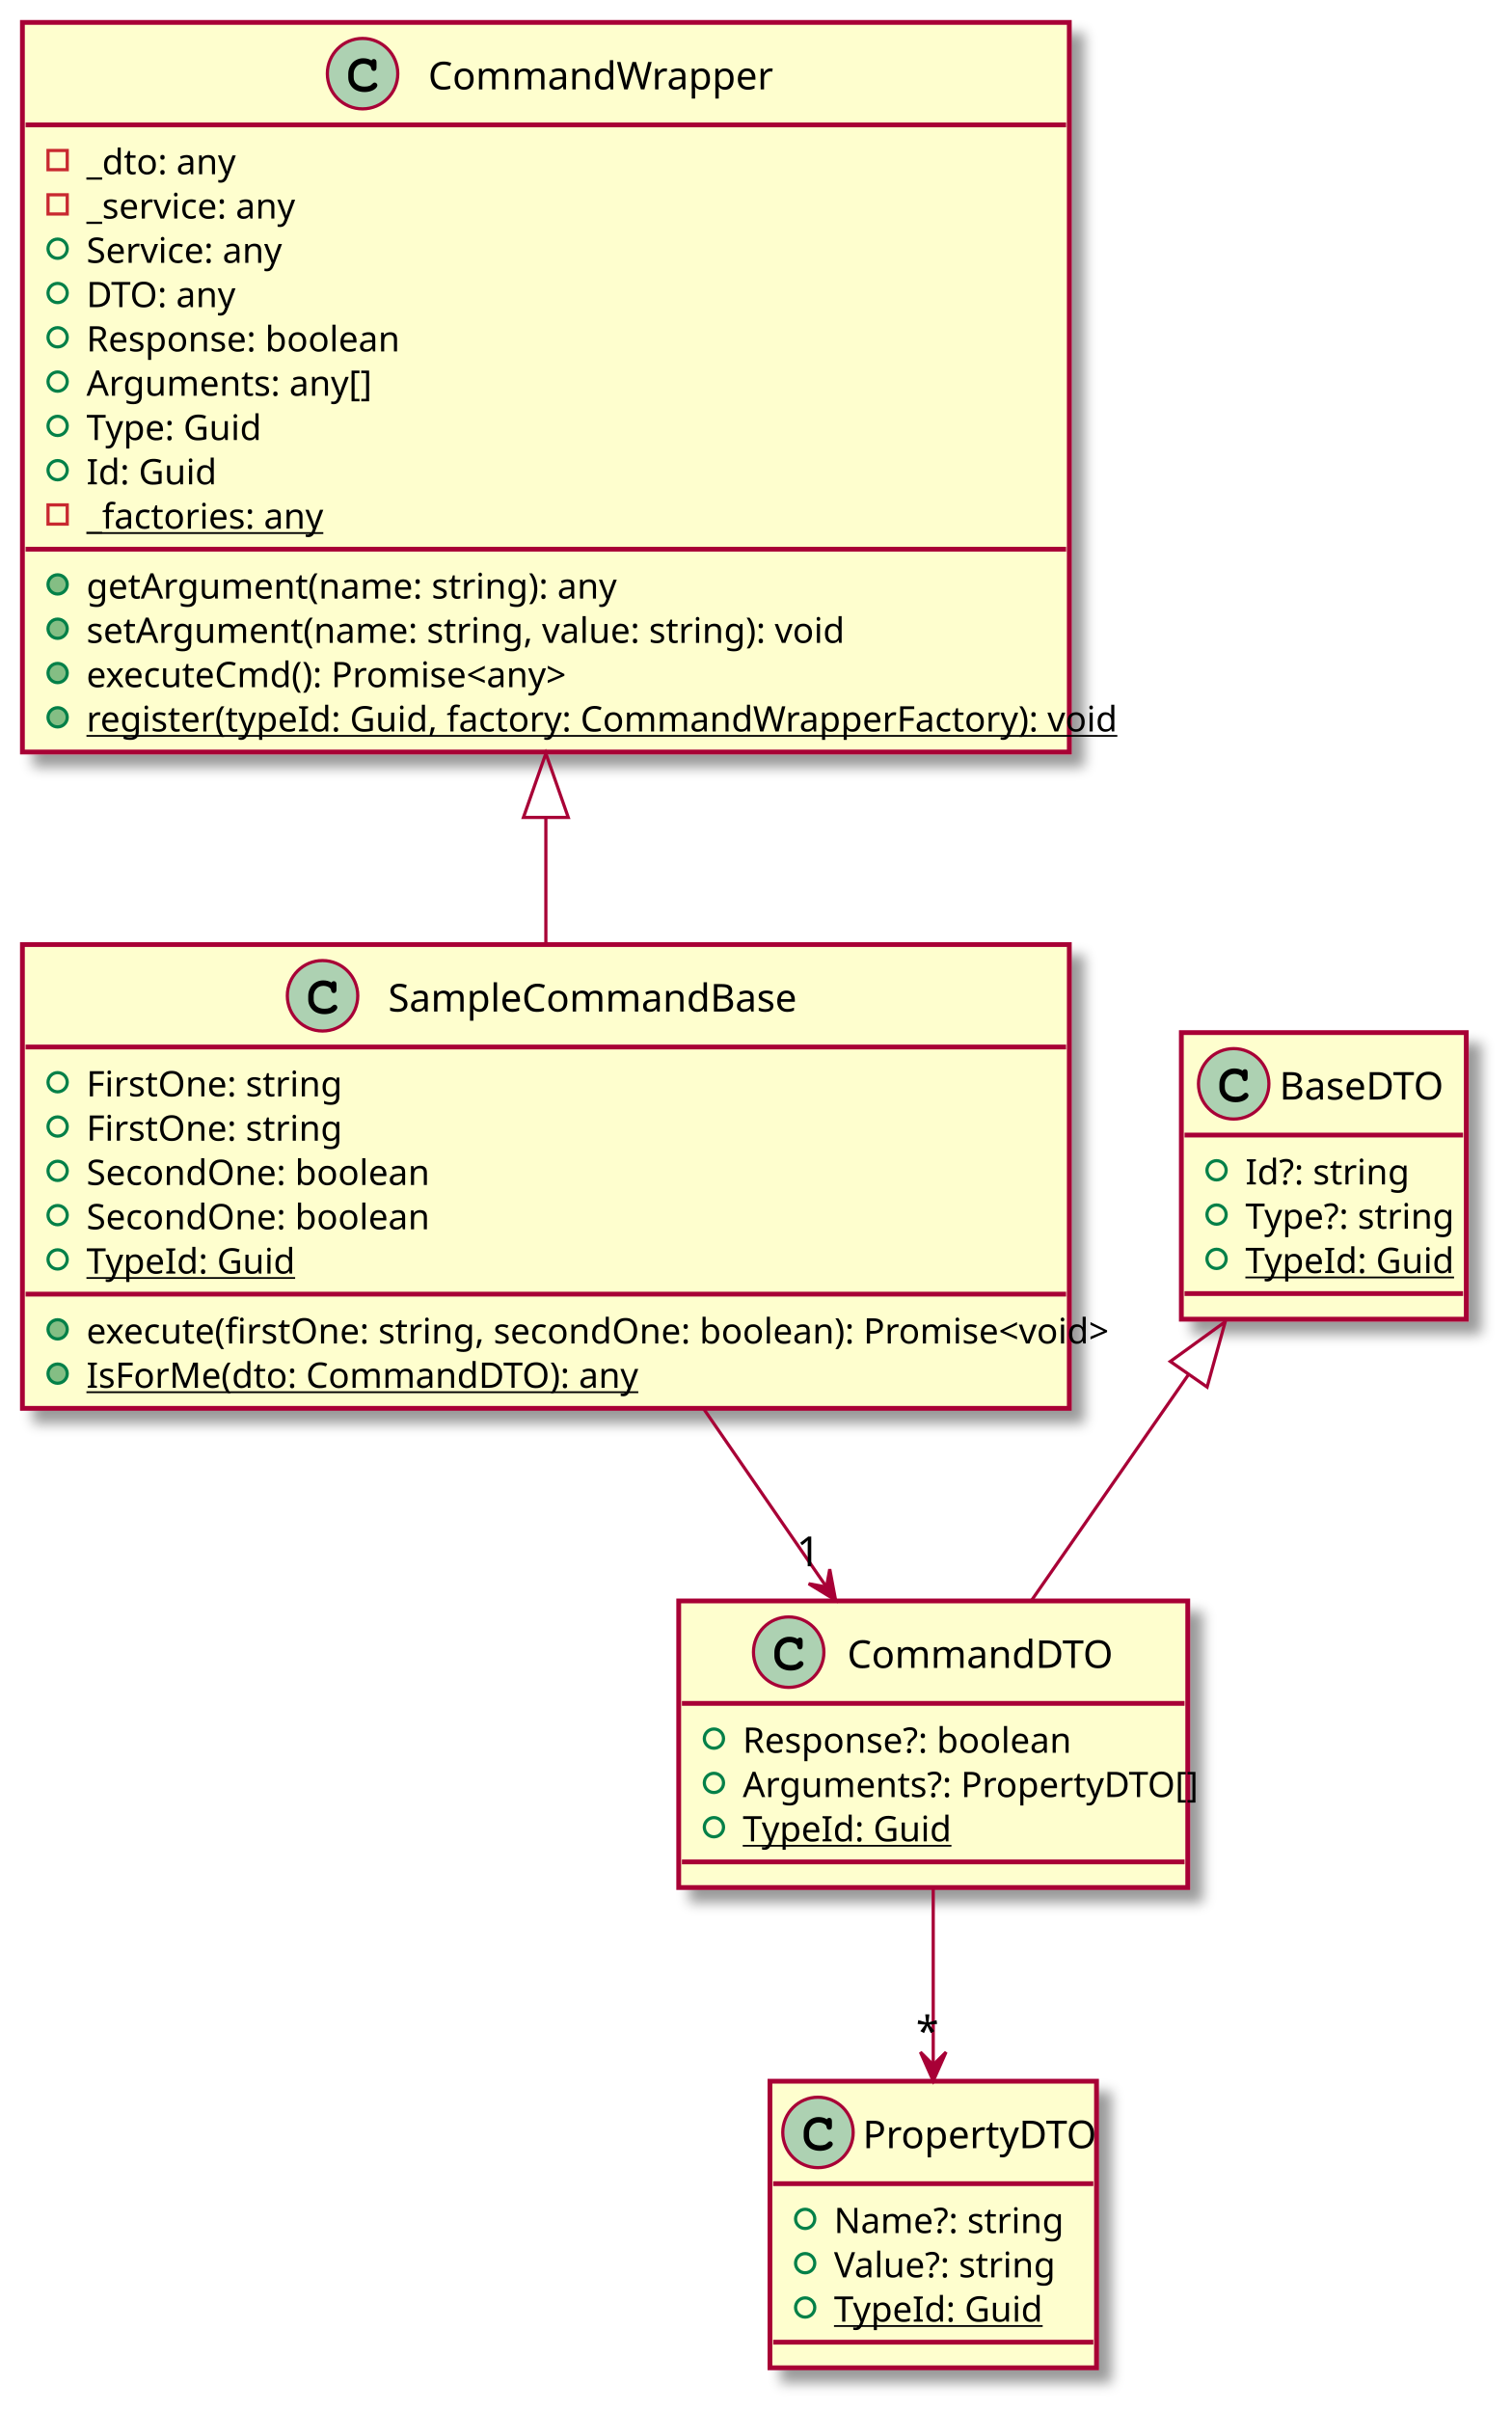
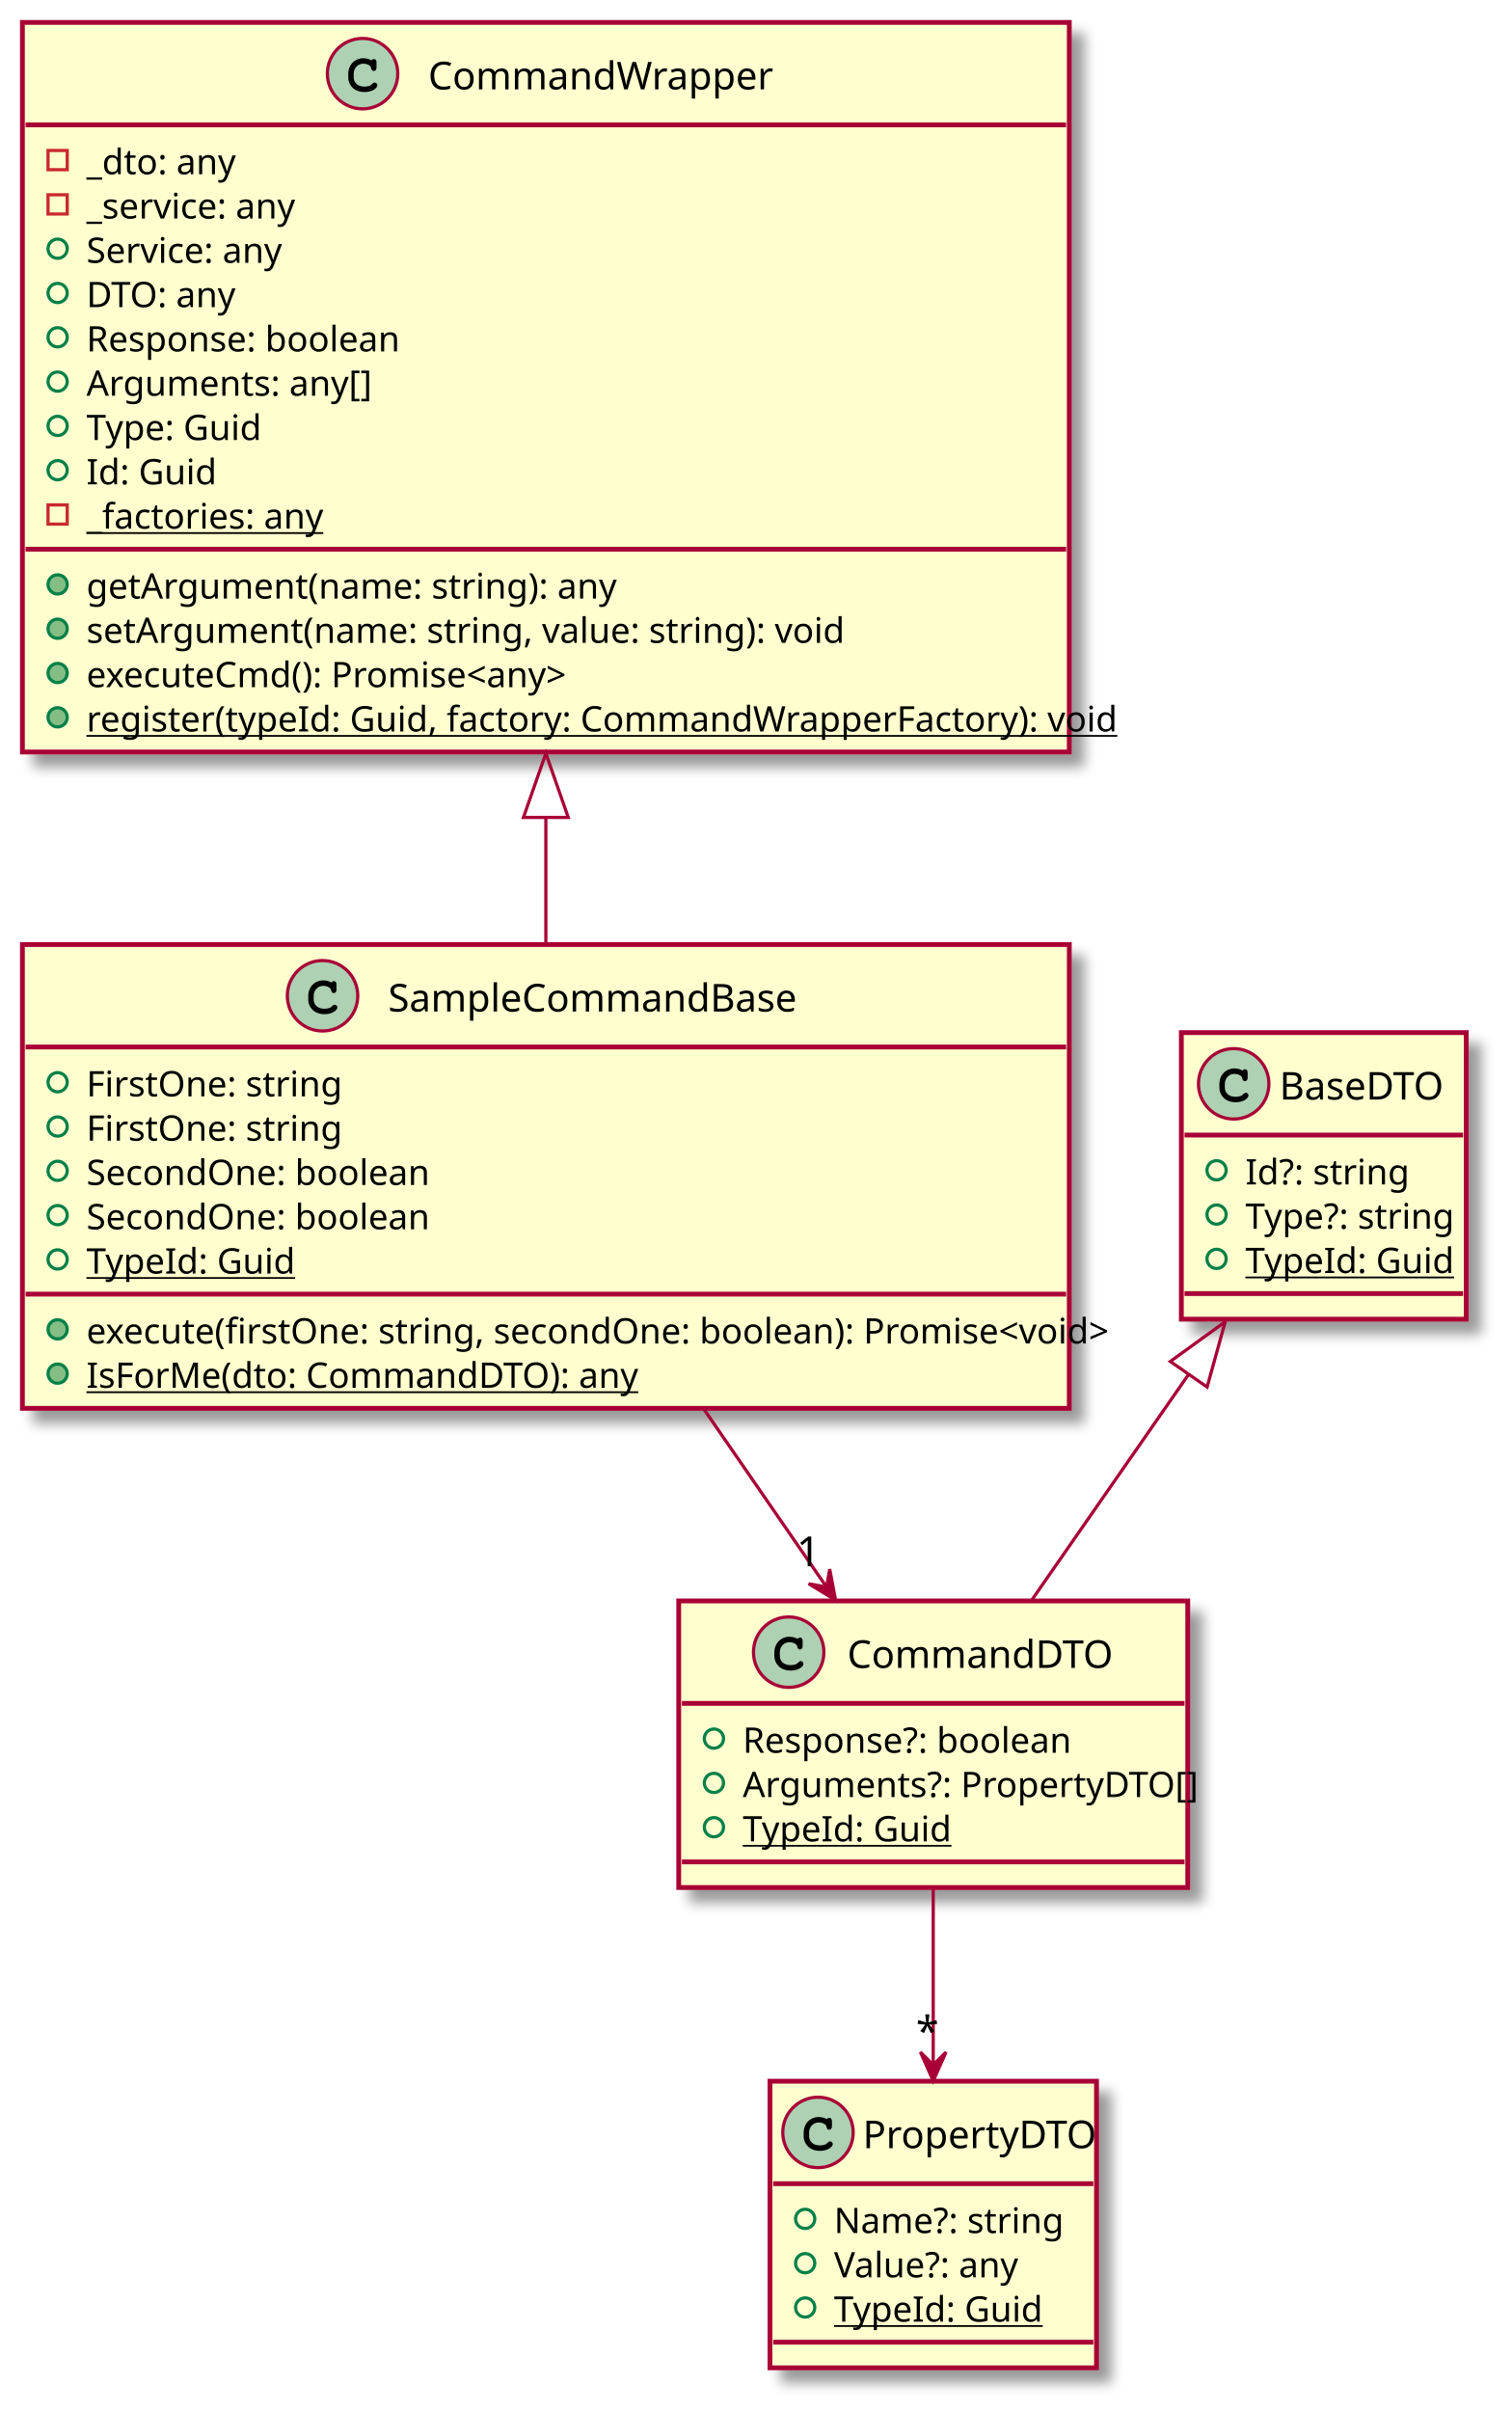
<svg xmlns="http://www.w3.org/2000/svg" contentScriptType="application/ecmascript" contentStyleType="text/css" height="753px" preserveAspectRatio="none" style="width:472px;height:753px;background:#FFFFFF;" version="1.1" viewBox="0 0 472 753" width="472px" zoomAndPan="magnify">
  <defs>
-     <filter height="300%" id="f1ogijegpr66ue" width="300%" x="-1" y="-1">
+     <filter height="300%" id="fpsvw3zdbi3ib" width="300%" x="-1" y="-1">
      <feGaussianBlur result="blurOut" stdDeviation="2.0" />
      <feColorMatrix in="blurOut" result="blurOut2" type="matrix" values="0 0 0 0 0 0 0 0 0 0 0 0 0 0 0 0 0 0 .4 0" />
      <feOffset dx="4.0" dy="4.0" in="blurOut2" result="blurOut3" />
      <feBlend in="SourceGraphic" in2="blurOut3" mode="normal" />
    </filter>
  </defs>
  <g>
-     <rect codeLine="1" fill="#FEFECE" filter="url(#f1ogijegpr66ue)" height="227.867" id="CommandWrapper" style="stroke:#A80036;stroke-width:1.5;" width="327" x="7" y="7" />
+     <rect codeLine="1" fill="#FEFECE" filter="url(#fpsvw3zdbi3ib)" height="227.867" id="CommandWrapper" style="stroke:#A80036;stroke-width:1.5;" width="327" x="7" y="7" />
    <ellipse cx="113.25" cy="23" fill="#ADD1B2" rx="11" ry="11" style="stroke:#A80036;stroke-width:1.0;" />
-     <path d="M116.016,18.875 Q116.172,18.656 116.359,18.547 Q116.547,18.438 116.766,18.438 Q117.141,18.438 117.375,18.695 Q117.609,18.953 117.609,19.562 L117.609,21.016 Q117.609,21.625 117.375,21.891 Q117.141,22.156 116.766,22.156 Q116.422,22.156 116.219,21.953 Q116.016,21.766 115.906,21.25 Q115.859,20.891 115.672,20.703 Q115.344,20.328 114.734,20.109 Q114.125,19.891 113.5,19.891 Q112.734,19.891 112.102,20.219 Q111.469,20.547 110.977,21.297 Q110.484,22.047 110.484,23.078 L110.484,24.172 Q110.484,25.406 111.375,26.227 Q112.266,27.047 113.859,27.047 Q114.797,27.047 115.453,26.797 Q115.844,26.641 116.266,26.203 Q116.531,25.938 116.68,25.859 Q116.828,25.781 117.031,25.781 Q117.359,25.781 117.617,26.039 Q117.875,26.297 117.875,26.641 Q117.875,26.984 117.531,27.391 Q117.031,27.969 116.234,28.297 Q115.156,28.75 113.859,28.75 Q112.344,28.75 111.141,28.125 Q110.156,27.625 109.469,26.555 Q108.781,25.484 108.781,24.203 L108.781,23.047 Q108.781,21.719 109.398,20.57 Q110.016,19.422 111.109,18.805 Q112.203,18.188 113.438,18.188 Q114.172,18.188 114.82,18.352 Q115.469,18.516 116.016,18.875 Z " fill="#000000" />
+     <path d="M116.016,18.875 Q116.172,18.656 116.359,18.547 Q116.547,18.438 116.766,18.438 Q117.141,18.438 117.375,18.703 Q117.609,18.953 117.609,19.562 L117.609,21.016 Q117.609,21.625 117.375,21.891 Q117.141,22.156 116.766,22.156 Q116.422,22.156 116.219,21.953 Q116.016,21.766 115.906,21.25 Q115.859,20.891 115.672,20.703 Q115.344,20.328 114.734,20.109 Q114.125,19.891 113.5,19.891 Q112.734,19.891 112.094,20.219 Q111.469,20.547 110.969,21.297 Q110.484,22.047 110.484,23.078 L110.484,24.172 Q110.484,25.406 111.375,26.234 Q112.266,27.047 113.859,27.047 Q114.797,27.047 115.453,26.797 Q115.844,26.641 116.266,26.203 Q116.531,25.938 116.672,25.859 Q116.828,25.781 117.031,25.781 Q117.359,25.781 117.609,26.047 Q117.875,26.297 117.875,26.641 Q117.875,26.984 117.531,27.391 Q117.031,27.969 116.234,28.297 Q115.156,28.75 113.859,28.75 Q112.344,28.75 111.141,28.125 Q110.156,27.625 109.469,26.562 Q108.781,25.484 108.781,24.203 L108.781,23.047 Q108.781,21.719 109.391,20.578 Q110.016,19.422 111.109,18.812 Q112.203,18.188 113.438,18.188 Q114.172,18.188 114.812,18.359 Q115.469,18.516 116.016,18.875 Z " fill="#000000" />
    <text fill="#000000" font-family="sans-serif" font-size="12" lengthAdjust="spacing" textLength="106" x="133.75" y="27.91">CommandWrapper</text>
    <line style="stroke:#A80036;stroke-width:1.5;" x1="8" x2="333" y1="39" y2="39" />
    <rect fill="none" height="6" style="stroke:#C82930;stroke-width:1.0;" width="6" x="15" y="47" />
    <text fill="#000000" font-family="sans-serif" font-size="11" lengthAdjust="spacing" textLength="45" x="27" y="54.419">_dto: any</text>
    <rect fill="none" height="6" style="stroke:#C82930;stroke-width:1.0;" width="6" x="15" y="60.836" />
    <text fill="#000000" font-family="sans-serif" font-size="11" lengthAdjust="spacing" textLength="66" x="27" y="68.255">_service: any</text>
    <ellipse cx="18" cy="77.672" rx="3" ry="3" style="stroke:#038048;stroke-width:1.0;fill:none;" />
    <text fill="#000000" font-family="sans-serif" font-size="11" lengthAdjust="spacing" textLength="61" x="27" y="82.091">Service: any</text>
    <ellipse cx="18" cy="91.508" rx="3" ry="3" style="stroke:#038048;stroke-width:1.0;fill:none;" />
    <text fill="#000000" font-family="sans-serif" font-size="11" lengthAdjust="spacing" textLength="45" x="27" y="95.927">DTO: any</text>
    <ellipse cx="18" cy="105.344" rx="3" ry="3" style="stroke:#038048;stroke-width:1.0;fill:none;" />
    <text fill="#000000" font-family="sans-serif" font-size="11" lengthAdjust="spacing" textLength="93" x="27" y="109.763">Response: boolean</text>
    <ellipse cx="18" cy="119.18" rx="3" ry="3" style="stroke:#038048;stroke-width:1.0;fill:none;" />
    <text fill="#000000" font-family="sans-serif" font-size="11" lengthAdjust="spacing" textLength="83" x="27" y="123.599">Arguments: any[]</text>
    <ellipse cx="18" cy="133.016" rx="3" ry="3" style="stroke:#038048;stroke-width:1.0;fill:none;" />
    <text fill="#000000" font-family="sans-serif" font-size="11" lengthAdjust="spacing" textLength="52" x="27" y="137.435">Type: Guid</text>
    <ellipse cx="18" cy="146.852" rx="3" ry="3" style="stroke:#038048;stroke-width:1.0;fill:none;" />
    <text fill="#000000" font-family="sans-serif" font-size="11" lengthAdjust="spacing" textLength="36" x="27" y="151.27">Id: Guid</text>
    <rect fill="none" height="6" style="stroke:#C82930;stroke-width:1.0;" width="6" x="15" y="157.688" />
    <text fill="#000000" font-family="sans-serif" font-size="11" lengthAdjust="spacing" text-decoration="underline" textLength="73" x="27" y="165.106">_factories: any</text>
    <line style="stroke:#A80036;stroke-width:1.5;" x1="8" x2="333" y1="171.523" y2="171.523" />
    <ellipse cx="18" cy="182.523" fill="#84BE84" rx="3" ry="3" style="stroke:#038048;stroke-width:1.0;" />
    <text fill="#000000" font-family="sans-serif" font-size="11" lengthAdjust="spacing" textLength="153" x="27" y="186.942">getArgument(name: string): any</text>
    <ellipse cx="18" cy="196.359" fill="#84BE84" rx="3" ry="3" style="stroke:#038048;stroke-width:1.0;" />
    <text fill="#000000" font-family="sans-serif" font-size="11" lengthAdjust="spacing" textLength="220" x="27" y="200.778">setArgument(name: string, value: string): void</text>
    <ellipse cx="18" cy="210.195" fill="#84BE84" rx="3" ry="3" style="stroke:#038048;stroke-width:1.0;" />
    <text fill="#000000" font-family="sans-serif" font-size="11" lengthAdjust="spacing" textLength="142" x="27" y="214.614">executeCmd(): Promise&lt;any&gt;</text>
    <ellipse cx="18" cy="224.031" fill="#84BE84" rx="3" ry="3" style="stroke:#038048;stroke-width:1.0;" />
    <text fill="#000000" font-family="sans-serif" font-size="11" lengthAdjust="spacing" text-decoration="underline" textLength="301" x="27" y="228.45">register(typeId: Guid, factory: CommandWrapperFactory): void</text>
-     <rect codeLine="16" fill="#FEFECE" filter="url(#f1ogijegpr66ue)" height="89.508" id="PropertyDTO" style="stroke:#A80036;stroke-width:1.5;" width="102" x="240.5" y="650" />
+     <rect codeLine="16" fill="#FEFECE" filter="url(#fpsvw3zdbi3ib)" height="89.508" id="PropertyDTO" style="stroke:#A80036;stroke-width:1.5;" width="102" x="240.5" y="650" />
    <ellipse cx="255.5" cy="666" fill="#ADD1B2" rx="11" ry="11" style="stroke:#A80036;stroke-width:1.0;" />
-     <path d="M258.266,661.875 Q258.422,661.656 258.609,661.547 Q258.797,661.438 259.016,661.438 Q259.391,661.438 259.625,661.695 Q259.859,661.953 259.859,662.562 L259.859,664.016 Q259.859,664.625 259.625,664.891 Q259.391,665.156 259.016,665.156 Q258.672,665.156 258.469,664.953 Q258.266,664.766 258.156,664.25 Q258.109,663.891 257.922,663.703 Q257.594,663.328 256.984,663.109 Q256.375,662.891 255.75,662.891 Q254.984,662.891 254.352,663.219 Q253.719,663.547 253.227,664.297 Q252.734,665.047 252.734,666.078 L252.734,667.172 Q252.734,668.406 253.625,669.227 Q254.516,670.047 256.109,670.047 Q257.047,670.047 257.703,669.797 Q258.094,669.641 258.516,669.203 Q258.781,668.938 258.93,668.859 Q259.078,668.781 259.281,668.781 Q259.609,668.781 259.867,669.039 Q260.125,669.297 260.125,669.641 Q260.125,669.984 259.781,670.391 Q259.281,670.969 258.484,671.297 Q257.406,671.75 256.109,671.75 Q254.594,671.75 253.391,671.125 Q252.406,670.625 251.719,669.555 Q251.031,668.484 251.031,667.203 L251.031,666.047 Q251.031,664.719 251.648,663.57 Q252.266,662.422 253.359,661.805 Q254.453,661.188 255.688,661.188 Q256.422,661.188 257.07,661.352 Q257.719,661.516 258.266,661.875 Z " fill="#000000" />
+     <path d="M258.266,661.875 Q258.422,661.656 258.609,661.547 Q258.797,661.438 259.016,661.438 Q259.391,661.438 259.625,661.703 Q259.859,661.953 259.859,662.562 L259.859,664.016 Q259.859,664.625 259.625,664.891 Q259.391,665.156 259.016,665.156 Q258.672,665.156 258.469,664.953 Q258.266,664.766 258.156,664.25 Q258.109,663.891 257.922,663.703 Q257.594,663.328 256.984,663.109 Q256.375,662.891 255.75,662.891 Q254.984,662.891 254.344,663.219 Q253.719,663.547 253.219,664.297 Q252.734,665.047 252.734,666.078 L252.734,667.172 Q252.734,668.406 253.625,669.234 Q254.516,670.047 256.109,670.047 Q257.047,670.047 257.703,669.797 Q258.094,669.641 258.516,669.203 Q258.781,668.938 258.922,668.859 Q259.078,668.781 259.281,668.781 Q259.609,668.781 259.859,669.047 Q260.125,669.297 260.125,669.641 Q260.125,669.984 259.781,670.391 Q259.281,670.969 258.484,671.297 Q257.406,671.75 256.109,671.75 Q254.594,671.75 253.391,671.125 Q252.406,670.625 251.719,669.562 Q251.031,668.484 251.031,667.203 L251.031,666.047 Q251.031,664.719 251.641,663.578 Q252.266,662.422 253.359,661.812 Q254.453,661.188 255.688,661.188 Q256.422,661.188 257.062,661.359 Q257.719,661.516 258.266,661.875 Z " fill="#000000" />
    <text fill="#000000" font-family="sans-serif" font-size="12" lengthAdjust="spacing" textLength="70" x="269.5" y="670.91">PropertyDTO</text>
    <line style="stroke:#A80036;stroke-width:1.5;" x1="241.5" x2="341.5" y1="682" y2="682" />
    <ellipse cx="251.5" cy="693" rx="3" ry="3" style="stroke:#038048;stroke-width:1.0;fill:none;" />
    <text fill="#000000" font-family="sans-serif" font-size="11" lengthAdjust="spacing" textLength="66" x="260.5" y="697.419">Name?: string</text>
    <ellipse cx="251.5" cy="706.836" rx="3" ry="3" style="stroke:#038048;stroke-width:1.0;fill:none;" />
-     <text fill="#000000" font-family="sans-serif" font-size="11" lengthAdjust="spacing" textLength="67" x="260.5" y="711.255">Value?: string</text>
+     <text fill="#000000" font-family="sans-serif" font-size="11" lengthAdjust="spacing" textLength="58" x="260.5" y="711.255">Value?: any</text>
    <ellipse cx="251.5" cy="720.672" rx="3" ry="3" style="stroke:#038048;stroke-width:1.0;fill:none;" />
    <text fill="#000000" font-family="sans-serif" font-size="11" lengthAdjust="spacing" text-decoration="underline" textLength="60" x="260.5" y="725.091">TypeId: Guid</text>
    <line style="stroke:#A80036;stroke-width:1.5;" x1="241.5" x2="341.5" y1="731.508" y2="731.508" />
-     <rect codeLine="21" fill="#FEFECE" filter="url(#f1ogijegpr66ue)" height="89.508" id="BaseDTO" style="stroke:#A80036;stroke-width:1.5;" width="89" x="369" y="322.5" />
+     <rect codeLine="21" fill="#FEFECE" filter="url(#fpsvw3zdbi3ib)" height="89.508" id="BaseDTO" style="stroke:#A80036;stroke-width:1.5;" width="89" x="369" y="322.5" />
    <ellipse cx="385.35" cy="338.5" fill="#ADD1B2" rx="11" ry="11" style="stroke:#A80036;stroke-width:1.0;" />
-     <path d="M388.116,334.375 Q388.272,334.156 388.459,334.047 Q388.647,333.938 388.866,333.938 Q389.241,333.938 389.475,334.195 Q389.709,334.453 389.709,335.062 L389.709,336.516 Q389.709,337.125 389.475,337.391 Q389.241,337.656 388.866,337.656 Q388.522,337.656 388.319,337.453 Q388.116,337.266 388.006,336.75 Q387.959,336.391 387.772,336.203 Q387.444,335.828 386.834,335.609 Q386.225,335.391 385.6,335.391 Q384.834,335.391 384.202,335.719 Q383.569,336.047 383.077,336.797 Q382.584,337.547 382.584,338.578 L382.584,339.672 Q382.584,340.906 383.475,341.727 Q384.366,342.547 385.959,342.547 Q386.897,342.547 387.553,342.297 Q387.944,342.141 388.366,341.703 Q388.631,341.438 388.78,341.359 Q388.928,341.281 389.131,341.281 Q389.459,341.281 389.717,341.539 Q389.975,341.797 389.975,342.141 Q389.975,342.484 389.631,342.891 Q389.131,343.469 388.334,343.797 Q387.256,344.25 385.959,344.25 Q384.444,344.25 383.241,343.625 Q382.256,343.125 381.569,342.055 Q380.881,340.984 380.881,339.703 L380.881,338.547 Q380.881,337.219 381.498,336.07 Q382.116,334.922 383.209,334.305 Q384.303,333.688 385.538,333.688 Q386.272,333.688 386.92,333.852 Q387.569,334.016 388.116,334.375 Z " fill="#000000" />
+     <path d="M388.116,334.375 Q388.272,334.156 388.459,334.047 Q388.647,333.938 388.866,333.938 Q389.241,333.938 389.475,334.203 Q389.709,334.453 389.709,335.062 L389.709,336.516 Q389.709,337.125 389.475,337.391 Q389.241,337.656 388.866,337.656 Q388.522,337.656 388.319,337.453 Q388.116,337.266 388.006,336.75 Q387.959,336.391 387.772,336.203 Q387.444,335.828 386.834,335.609 Q386.225,335.391 385.6,335.391 Q384.834,335.391 384.194,335.719 Q383.569,336.047 383.069,336.797 Q382.584,337.547 382.584,338.578 L382.584,339.672 Q382.584,340.906 383.475,341.734 Q384.366,342.547 385.959,342.547 Q386.897,342.547 387.553,342.297 Q387.944,342.141 388.366,341.703 Q388.631,341.438 388.772,341.359 Q388.928,341.281 389.131,341.281 Q389.459,341.281 389.709,341.547 Q389.975,341.797 389.975,342.141 Q389.975,342.484 389.631,342.891 Q389.131,343.469 388.334,343.797 Q387.256,344.25 385.959,344.25 Q384.444,344.25 383.241,343.625 Q382.256,343.125 381.569,342.062 Q380.881,340.984 380.881,339.703 L380.881,338.547 Q380.881,337.219 381.491,336.078 Q382.116,334.922 383.209,334.312 Q384.303,333.688 385.538,333.688 Q386.272,333.688 386.913,333.859 Q387.569,334.016 388.116,334.375 Z " fill="#000000" />
    <text fill="#000000" font-family="sans-serif" font-size="12" lengthAdjust="spacing" textLength="54" x="399.65" y="343.41">BaseDTO</text>
    <line style="stroke:#A80036;stroke-width:1.5;" x1="370" x2="457" y1="354.5" y2="354.5" />
    <ellipse cx="380" cy="365.5" rx="3" ry="3" style="stroke:#038048;stroke-width:1.0;fill:none;" />
    <text fill="#000000" font-family="sans-serif" font-size="11" lengthAdjust="spacing" textLength="47" x="389" y="369.919">Id?: string</text>
    <ellipse cx="380" cy="379.336" rx="3" ry="3" style="stroke:#038048;stroke-width:1.0;fill:none;" />
    <text fill="#000000" font-family="sans-serif" font-size="11" lengthAdjust="spacing" textLength="63" x="389" y="383.755">Type?: string</text>
    <ellipse cx="380" cy="393.172" rx="3" ry="3" style="stroke:#038048;stroke-width:1.0;fill:none;" />
    <text fill="#000000" font-family="sans-serif" font-size="11" lengthAdjust="spacing" text-decoration="underline" textLength="60" x="389" y="397.591">TypeId: Guid</text>
    <line style="stroke:#A80036;stroke-width:1.5;" x1="370" x2="457" y1="404.008" y2="404.008" />
-     <rect codeLine="26" fill="#FEFECE" filter="url(#f1ogijegpr66ue)" height="89.508" id="CommandDTO" style="stroke:#A80036;stroke-width:1.5;" width="159" x="212" y="500" />
+     <rect codeLine="26" fill="#FEFECE" filter="url(#fpsvw3zdbi3ib)" height="89.508" id="CommandDTO" style="stroke:#A80036;stroke-width:1.5;" width="159" x="212" y="500" />
    <ellipse cx="246.35" cy="516" fill="#ADD1B2" rx="11" ry="11" style="stroke:#A80036;stroke-width:1.0;" />
-     <path d="M249.116,511.875 Q249.272,511.656 249.459,511.547 Q249.647,511.438 249.866,511.438 Q250.241,511.438 250.475,511.695 Q250.709,511.953 250.709,512.562 L250.709,514.016 Q250.709,514.625 250.475,514.891 Q250.241,515.156 249.866,515.156 Q249.522,515.156 249.319,514.953 Q249.116,514.766 249.006,514.25 Q248.959,513.891 248.772,513.703 Q248.444,513.328 247.834,513.109 Q247.225,512.891 246.6,512.891 Q245.834,512.891 245.202,513.219 Q244.569,513.547 244.077,514.297 Q243.584,515.047 243.584,516.078 L243.584,517.172 Q243.584,518.406 244.475,519.227 Q245.366,520.047 246.959,520.047 Q247.897,520.047 248.553,519.797 Q248.944,519.641 249.366,519.203 Q249.631,518.938 249.78,518.859 Q249.928,518.781 250.131,518.781 Q250.459,518.781 250.717,519.039 Q250.975,519.297 250.975,519.641 Q250.975,519.984 250.631,520.391 Q250.131,520.969 249.334,521.297 Q248.256,521.75 246.959,521.75 Q245.444,521.75 244.241,521.125 Q243.256,520.625 242.569,519.555 Q241.881,518.484 241.881,517.203 L241.881,516.047 Q241.881,514.719 242.498,513.57 Q243.116,512.422 244.209,511.805 Q245.303,511.188 246.537,511.188 Q247.272,511.188 247.92,511.352 Q248.569,511.516 249.116,511.875 Z " fill="#000000" />
+     <path d="M249.116,511.875 Q249.272,511.656 249.459,511.547 Q249.647,511.438 249.866,511.438 Q250.241,511.438 250.475,511.703 Q250.709,511.953 250.709,512.562 L250.709,514.016 Q250.709,514.625 250.475,514.891 Q250.241,515.156 249.866,515.156 Q249.522,515.156 249.319,514.953 Q249.116,514.766 249.006,514.25 Q248.959,513.891 248.772,513.703 Q248.444,513.328 247.834,513.109 Q247.225,512.891 246.6,512.891 Q245.834,512.891 245.194,513.219 Q244.569,513.547 244.069,514.297 Q243.584,515.047 243.584,516.078 L243.584,517.172 Q243.584,518.406 244.475,519.234 Q245.366,520.047 246.959,520.047 Q247.897,520.047 248.553,519.797 Q248.944,519.641 249.366,519.203 Q249.631,518.938 249.772,518.859 Q249.928,518.781 250.131,518.781 Q250.459,518.781 250.709,519.047 Q250.975,519.297 250.975,519.641 Q250.975,519.984 250.631,520.391 Q250.131,520.969 249.334,521.297 Q248.256,521.75 246.959,521.75 Q245.444,521.75 244.241,521.125 Q243.256,520.625 242.569,519.562 Q241.881,518.484 241.881,517.203 L241.881,516.047 Q241.881,514.719 242.491,513.578 Q243.116,512.422 244.209,511.812 Q245.303,511.188 246.537,511.188 Q247.272,511.188 247.912,511.359 Q248.569,511.516 249.116,511.875 Z " fill="#000000" />
    <text fill="#000000" font-family="sans-serif" font-size="12" lengthAdjust="spacing" textLength="84" x="264.65" y="520.91">CommandDTO</text>
    <line style="stroke:#A80036;stroke-width:1.5;" x1="213" x2="370" y1="532" y2="532" />
    <ellipse cx="223" cy="543" rx="3" ry="3" style="stroke:#038048;stroke-width:1.0;fill:none;" />
    <text fill="#000000" font-family="sans-serif" font-size="11" lengthAdjust="spacing" textLength="99" x="232" y="547.419">Response?: boolean</text>
    <ellipse cx="223" cy="556.836" rx="3" ry="3" style="stroke:#038048;stroke-width:1.0;fill:none;" />
    <text fill="#000000" font-family="sans-serif" font-size="11" lengthAdjust="spacing" textLength="133" x="232" y="561.255">Arguments?: PropertyDTO[]</text>
    <ellipse cx="223" cy="570.672" rx="3" ry="3" style="stroke:#038048;stroke-width:1.0;fill:none;" />
    <text fill="#000000" font-family="sans-serif" font-size="11" lengthAdjust="spacing" text-decoration="underline" textLength="60" x="232" y="575.091">TypeId: Guid</text>
    <line style="stroke:#A80036;stroke-width:1.5;" x1="213" x2="370" y1="581.508" y2="581.508" />
-     <rect codeLine="31" fill="#FEFECE" filter="url(#f1ogijegpr66ue)" height="144.852" id="SampleCommandBase" style="stroke:#A80036;stroke-width:1.5;" width="327" x="7" y="295" />
+     <rect codeLine="31" fill="#FEFECE" filter="url(#fpsvw3zdbi3ib)" height="144.852" id="SampleCommandBase" style="stroke:#A80036;stroke-width:1.5;" width="327" x="7" y="295" />
    <ellipse cx="100.75" cy="311" fill="#ADD1B2" rx="11" ry="11" style="stroke:#A80036;stroke-width:1.0;" />
-     <path d="M103.516,306.875 Q103.672,306.656 103.859,306.547 Q104.047,306.438 104.266,306.438 Q104.641,306.438 104.875,306.695 Q105.109,306.953 105.109,307.562 L105.109,309.016 Q105.109,309.625 104.875,309.891 Q104.641,310.156 104.266,310.156 Q103.922,310.156 103.719,309.953 Q103.516,309.766 103.406,309.25 Q103.359,308.891 103.172,308.703 Q102.844,308.328 102.234,308.109 Q101.625,307.891 101,307.891 Q100.234,307.891 99.602,308.219 Q98.969,308.547 98.477,309.297 Q97.984,310.047 97.984,311.078 L97.984,312.172 Q97.984,313.406 98.875,314.227 Q99.766,315.047 101.359,315.047 Q102.297,315.047 102.953,314.797 Q103.344,314.641 103.766,314.203 Q104.031,313.938 104.18,313.859 Q104.328,313.781 104.531,313.781 Q104.859,313.781 105.117,314.039 Q105.375,314.297 105.375,314.641 Q105.375,314.984 105.031,315.391 Q104.531,315.969 103.734,316.297 Q102.656,316.75 101.359,316.75 Q99.844,316.75 98.641,316.125 Q97.656,315.625 96.969,314.555 Q96.281,313.484 96.281,312.203 L96.281,311.047 Q96.281,309.719 96.898,308.57 Q97.516,307.422 98.609,306.805 Q99.703,306.188 100.938,306.188 Q101.672,306.188 102.32,306.352 Q102.969,306.516 103.516,306.875 Z " fill="#000000" />
+     <path d="M103.516,306.875 Q103.672,306.656 103.859,306.547 Q104.047,306.438 104.266,306.438 Q104.641,306.438 104.875,306.703 Q105.109,306.953 105.109,307.562 L105.109,309.016 Q105.109,309.625 104.875,309.891 Q104.641,310.156 104.266,310.156 Q103.922,310.156 103.719,309.953 Q103.516,309.766 103.406,309.25 Q103.359,308.891 103.172,308.703 Q102.844,308.328 102.234,308.109 Q101.625,307.891 101,307.891 Q100.234,307.891 99.594,308.219 Q98.969,308.547 98.469,309.297 Q97.984,310.047 97.984,311.078 L97.984,312.172 Q97.984,313.406 98.875,314.234 Q99.766,315.047 101.359,315.047 Q102.297,315.047 102.953,314.797 Q103.344,314.641 103.766,314.203 Q104.031,313.938 104.172,313.859 Q104.328,313.781 104.531,313.781 Q104.859,313.781 105.109,314.047 Q105.375,314.297 105.375,314.641 Q105.375,314.984 105.031,315.391 Q104.531,315.969 103.734,316.297 Q102.656,316.75 101.359,316.75 Q99.844,316.75 98.641,316.125 Q97.656,315.625 96.969,314.562 Q96.281,313.484 96.281,312.203 L96.281,311.047 Q96.281,309.719 96.891,308.578 Q97.516,307.422 98.609,306.812 Q99.703,306.188 100.938,306.188 Q101.672,306.188 102.312,306.359 Q102.969,306.516 103.516,306.875 Z " fill="#000000" />
    <text fill="#000000" font-family="sans-serif" font-size="12" lengthAdjust="spacing" textLength="131" x="121.25" y="315.91">SampleCommandBase</text>
    <line style="stroke:#A80036;stroke-width:1.5;" x1="8" x2="333" y1="327" y2="327" />
    <ellipse cx="18" cy="338" rx="3" ry="3" style="stroke:#038048;stroke-width:1.0;fill:none;" />
    <text fill="#000000" font-family="sans-serif" font-size="11" lengthAdjust="spacing" textLength="74" x="27" y="342.419">FirstOne: string</text>
    <ellipse cx="18" cy="351.836" rx="3" ry="3" style="stroke:#038048;stroke-width:1.0;fill:none;" />
    <text fill="#000000" font-family="sans-serif" font-size="11" lengthAdjust="spacing" textLength="74" x="27" y="356.255">FirstOne: string</text>
    <ellipse cx="18" cy="365.672" rx="3" ry="3" style="stroke:#038048;stroke-width:1.0;fill:none;" />
    <text fill="#000000" font-family="sans-serif" font-size="11" lengthAdjust="spacing" textLength="101" x="27" y="370.091">SecondOne: boolean</text>
    <ellipse cx="18" cy="379.508" rx="3" ry="3" style="stroke:#038048;stroke-width:1.0;fill:none;" />
    <text fill="#000000" font-family="sans-serif" font-size="11" lengthAdjust="spacing" textLength="101" x="27" y="383.927">SecondOne: boolean</text>
    <ellipse cx="18" cy="393.344" rx="3" ry="3" style="stroke:#038048;stroke-width:1.0;fill:none;" />
    <text fill="#000000" font-family="sans-serif" font-size="11" lengthAdjust="spacing" text-decoration="underline" textLength="60" x="27" y="397.763">TypeId: Guid</text>
    <line style="stroke:#A80036;stroke-width:1.5;" x1="8" x2="333" y1="404.18" y2="404.18" />
    <ellipse cx="18" cy="415.18" fill="#84BE84" rx="3" ry="3" style="stroke:#038048;stroke-width:1.0;" />
    <text fill="#000000" font-family="sans-serif" font-size="11" lengthAdjust="spacing" textLength="301" x="27" y="419.599">execute(firstOne: string, secondOne: boolean): Promise&lt;void&gt;</text>
    <ellipse cx="18" cy="429.016" fill="#84BE84" rx="3" ry="3" style="stroke:#038048;stroke-width:1.0;" />
    <text fill="#000000" font-family="sans-serif" font-size="11" lengthAdjust="spacing" text-decoration="underline" textLength="159" x="27" y="433.435">IsForMe(dto: CommandDTO): any</text>
    <path d="M371.15,429.42 C355.07,452.55 337.08,478.43 322.28,499.73 " fill="none" id="BaseDTO-backto-CommandDTO" style="stroke:#A80036;stroke-width:1.0;" />
    <polygon fill="none" points="365.55,425.21,382.71,412.79,377.05,433.2,365.55,425.21" style="stroke:#A80036;stroke-width:1.0;" />
    <path d="M170.5,255.72 C170.5,269.14 170.5,282.37 170.5,294.76 " fill="none" id="CommandWrapper-backto-SampleCommandBase" style="stroke:#A80036;stroke-width:1.0;" />
    <polygon fill="none" points="163.5,255.3,170.5,235.3,177.5,255.3,163.5,255.3" style="stroke:#A80036;stroke-width:1.0;" />
    <path codeLine="40" d="M291.5,590 C291.5,607.15 291.5,626.87 291.5,644.51 " fill="none" id="CommandDTO-to-PropertyDTO" style="stroke:#A80036;stroke-width:1.0;" />
    <polygon fill="#A80036" points="291.5,649.91,295.5,640.91,291.5,644.91,287.5,640.91,291.5,649.91" style="stroke:#A80036;stroke-width:1.0;" />
    <text fill="#000000" font-family="sans-serif" font-size="13" lengthAdjust="spacing" textLength="5" x="286.102" y="639.011">*</text>
    <path codeLine="41" d="M219.89,440.14 C232.72,458.75 246.24,478.36 258.04,495.47 " fill="none" id="SampleCommandBase-to-CommandDTO" style="stroke:#A80036;stroke-width:1.0;" />
    <polygon fill="#A80036" points="261,499.76,259.175,490.082,258.158,495.647,252.593,494.63,261,499.76" style="stroke:#A80036;stroke-width:1.0;" />
    <text fill="#000000" font-family="sans-serif" font-size="13" lengthAdjust="spacing" textLength="7" x="248.794" y="489.167">1</text>
  </g>
</svg>
